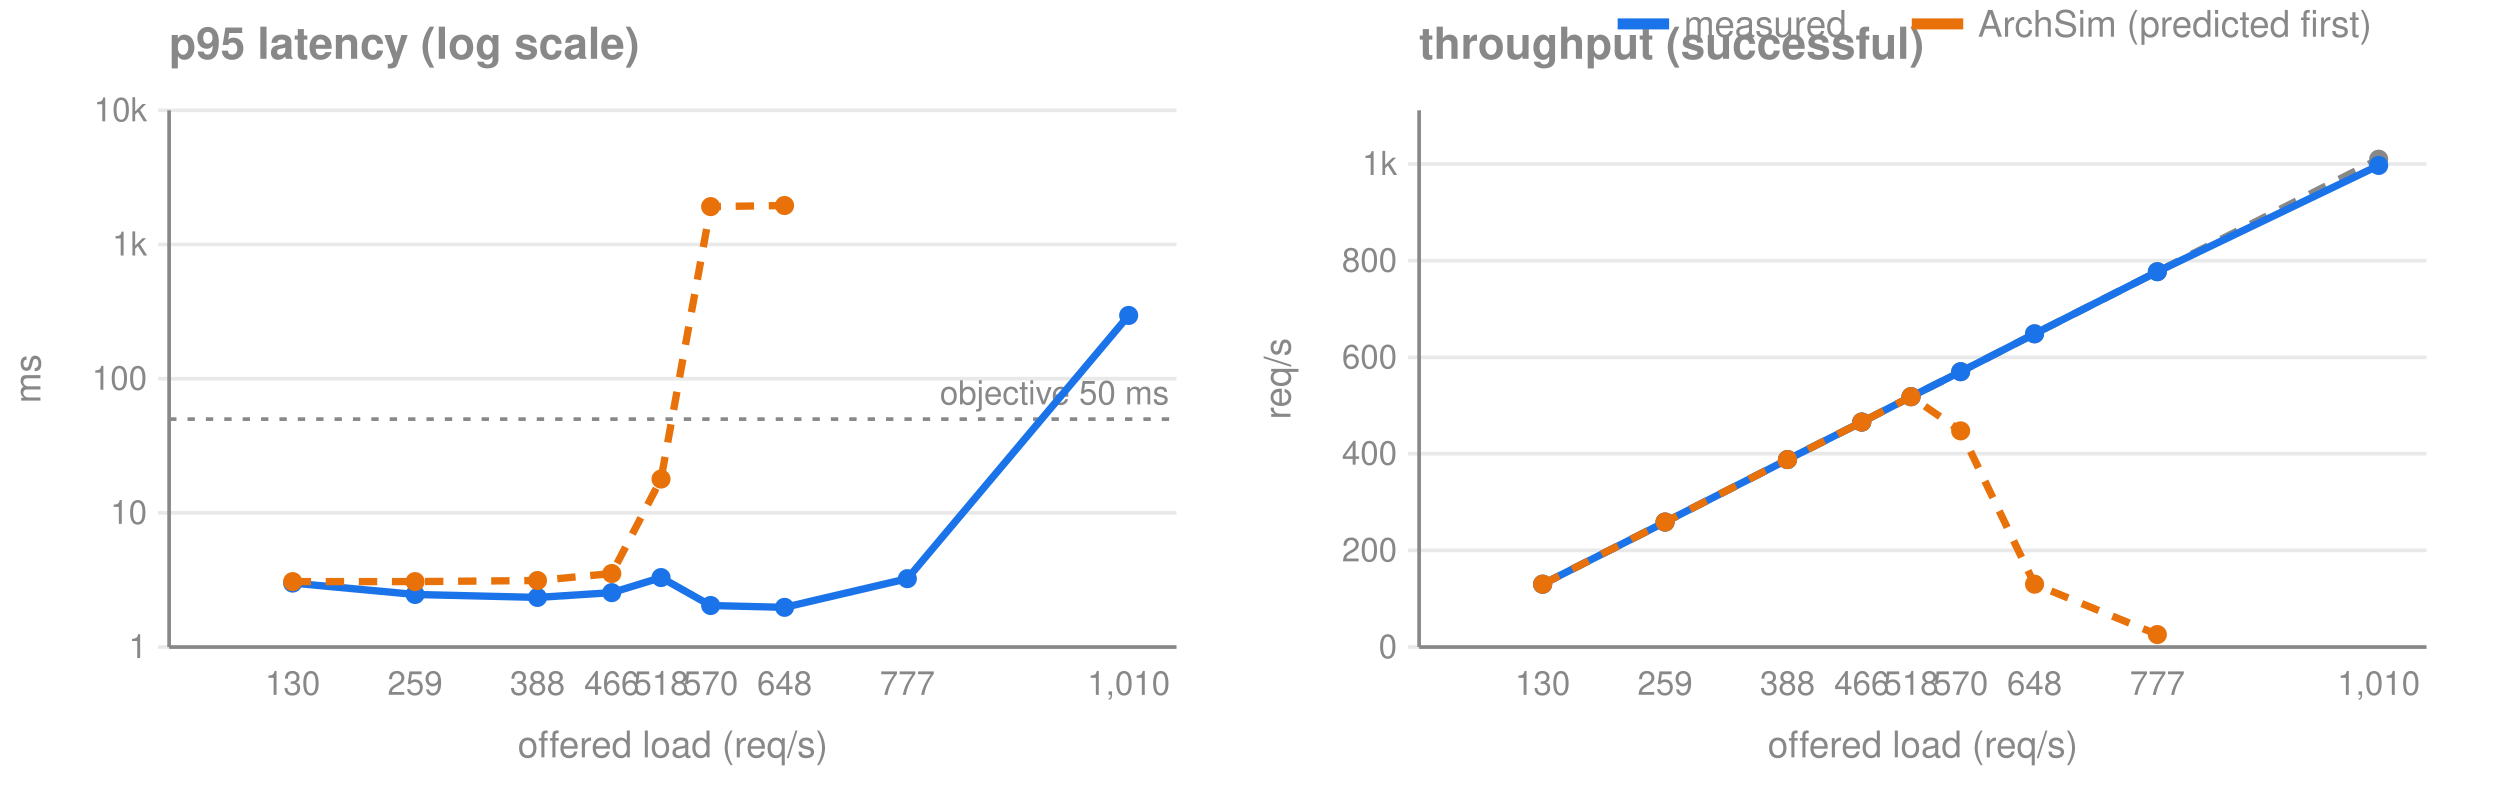
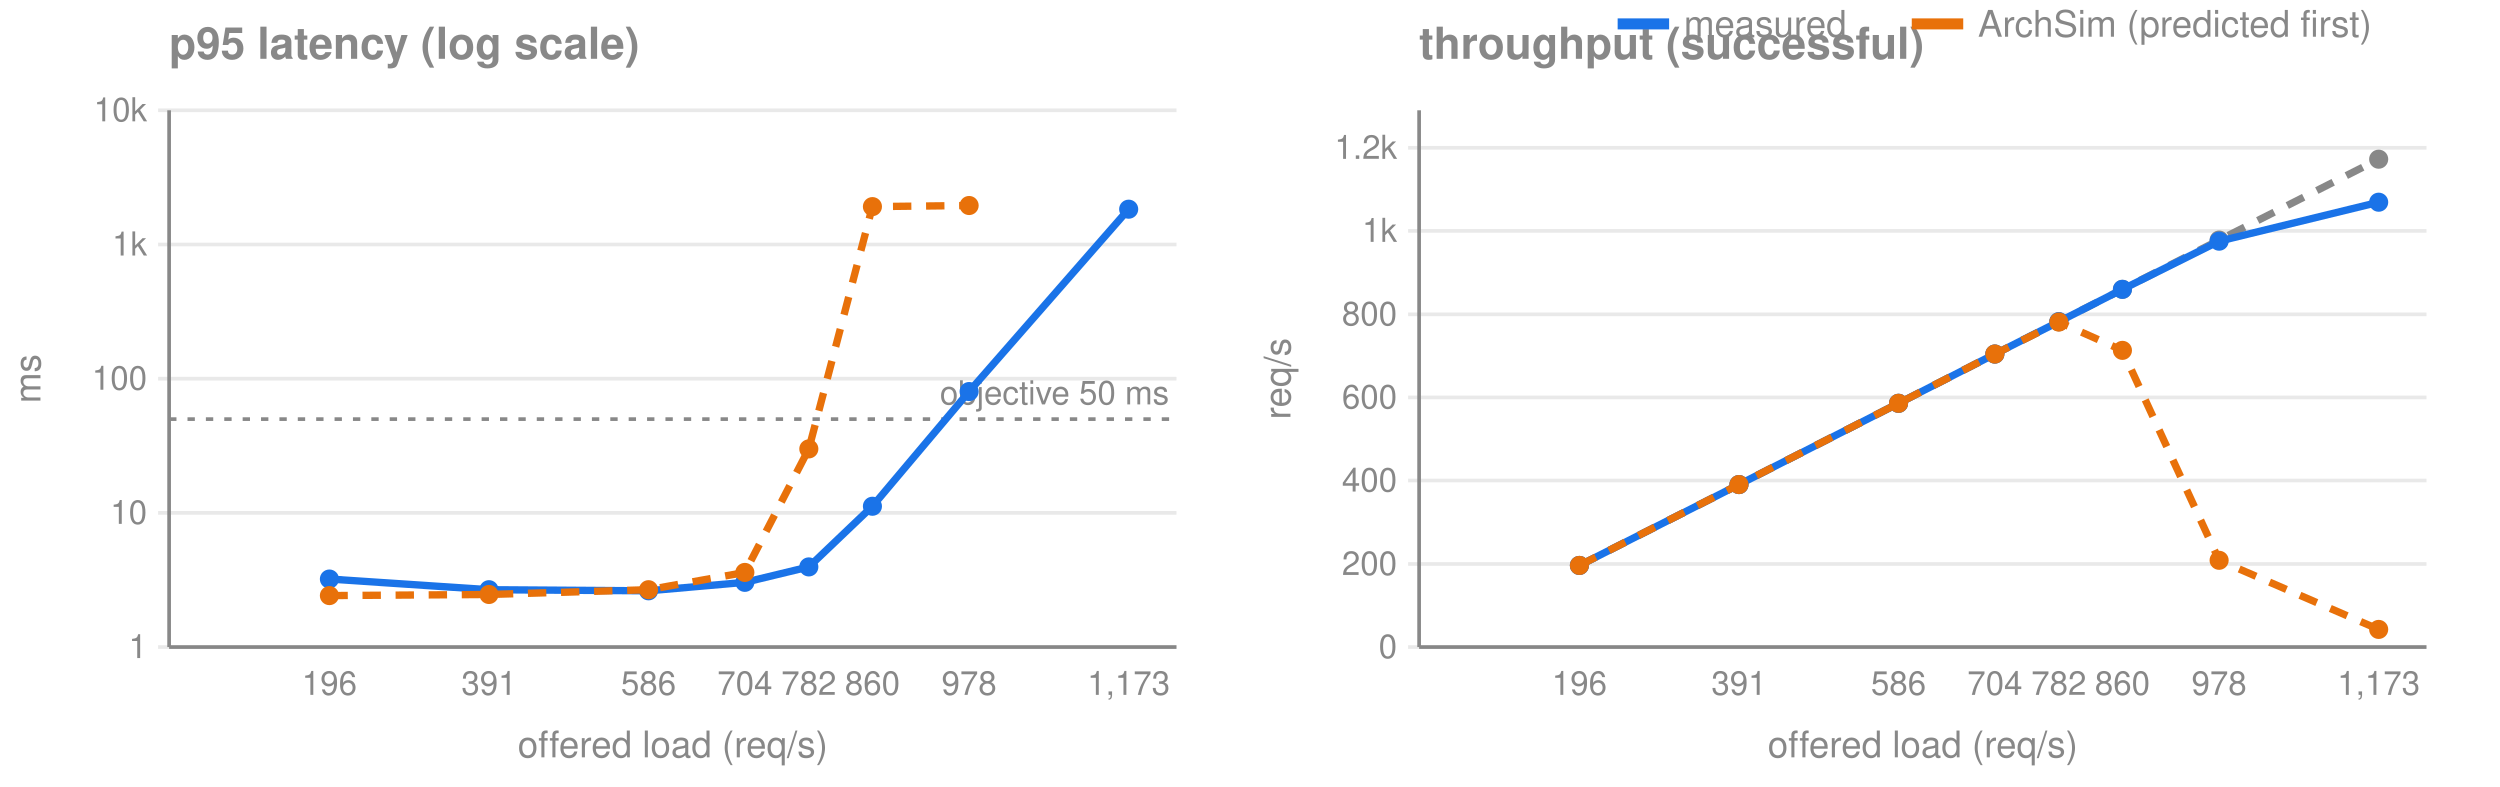
<svg xmlns="http://www.w3.org/2000/svg" viewBox="0 0 680 214" width="680" height="214" font-family="-apple-system, Segoe UI, Helvetica, Arial, sans-serif">
  <text x="46.0" y="16" font-size="12" font-weight="600" fill="#888888">p95 latency (log scale)</text>
  <line x1="46.0" y1="176.0" x2="320.0" y2="176.0" stroke="#888888" stroke-width="1" />
  <line x1="46.0" y1="30.0" x2="46.0" y2="176.0" stroke="#888888" stroke-width="1" />
  <line x1="43.0" y1="176.0" x2="320.0" y2="176.0" stroke="#888888" stroke-opacity="0.18" />
  <text x="40.0" y="179.0" font-size="9" text-anchor="end" fill="#888888">1</text>
  <line x1="43.0" y1="139.5" x2="320.0" y2="139.5" stroke="#888888" stroke-opacity="0.18" />
  <text x="40.0" y="142.5" font-size="9" text-anchor="end" fill="#888888">10</text>
  <line x1="43.0" y1="103.0" x2="320.0" y2="103.0" stroke="#888888" stroke-opacity="0.18" />
  <text x="40.0" y="106.0" font-size="9" text-anchor="end" fill="#888888">100</text>
  <line x1="43.0" y1="66.5" x2="320.0" y2="66.5" stroke="#888888" stroke-opacity="0.18" />
  <text x="40.0" y="69.5" font-size="9" text-anchor="end" fill="#888888">1k</text>
  <line x1="43.0" y1="30.0" x2="320.0" y2="30.0" stroke="#888888" stroke-opacity="0.18" />
  <text x="40.0" y="33.0" font-size="9" text-anchor="end" fill="#888888">10k</text>
-   <text x="79.6" y="189.0" font-size="9" text-anchor="middle" fill="#888888">130</text>
-   <text x="112.9" y="189.0" font-size="9" text-anchor="middle" fill="#888888">259</text>
-   <text x="146.2" y="189.0" font-size="9" text-anchor="middle" fill="#888888">388</text>
-   <text x="166.4" y="189.0" font-size="9" text-anchor="middle" fill="#888888">466</text>
-   <text x="179.8" y="189.0" font-size="9" text-anchor="middle" fill="#888888">518</text>
-   <text x="193.3" y="189.0" font-size="9" text-anchor="middle" fill="#888888">570</text>
-   <text x="213.4" y="189.0" font-size="9" text-anchor="middle" fill="#888888">648</text>
-   <text x="246.8" y="189.0" font-size="9" text-anchor="middle" fill="#888888">777</text>
-   <text x="307.0" y="189.0" font-size="9" text-anchor="middle" fill="#888888">1,010</text>
+   <text x="89.6" y="189.0" font-size="9" text-anchor="middle" fill="#888888">196</text>
+   <text x="133.0" y="189.0" font-size="9" text-anchor="middle" fill="#888888">391</text>
+   <text x="176.4" y="189.0" font-size="9" text-anchor="middle" fill="#888888">586</text>
+   <text x="202.6" y="189.0" font-size="9" text-anchor="middle" fill="#888888">704</text>
+   <text x="220.0" y="189.0" font-size="9" text-anchor="middle" fill="#888888">782</text>
+   <text x="237.3" y="189.0" font-size="9" text-anchor="middle" fill="#888888">860</text>
+   <text x="263.6" y="189.0" font-size="9" text-anchor="middle" fill="#888888">978</text>
+   <text x="307.0" y="189.0" font-size="9" text-anchor="middle" fill="#888888">1,173</text>
  <text x="183.0" y="206.0" font-size="10" text-anchor="middle" fill="#888888">offered load (req/s)</text>
  <text x="11" y="103.0" font-size="10" text-anchor="middle" fill="#888888" transform="rotate(-90 11 103.0)">ms</text>
  <line x1="46.0" y1="114.0" x2="320.0" y2="114.0" stroke="#888888" stroke-dasharray="2 3" />
  <text x="318.0" y="110.0" font-size="9" text-anchor="end" fill="#888888">objective 50 ms</text>
-   <polyline points="79.6,158.6 112.9,161.7 146.2,162.5 166.4,161.2 179.8,157.1 193.3,164.7 213.4,165.2 246.8,157.4 307.0,85.8" fill="none" stroke="#1a73e8" stroke-width="2" />
-   <circle cx="79.6" cy="158.6" r="2.6" fill="#1a73e8" />
-   <circle cx="112.9" cy="161.7" r="2.6" fill="#1a73e8" />
-   <circle cx="146.2" cy="162.5" r="2.6" fill="#1a73e8" />
-   <circle cx="166.4" cy="161.2" r="2.6" fill="#1a73e8" />
-   <circle cx="179.8" cy="157.1" r="2.6" fill="#1a73e8" />
-   <circle cx="193.3" cy="164.7" r="2.6" fill="#1a73e8" />
-   <circle cx="213.4" cy="165.2" r="2.6" fill="#1a73e8" />
-   <circle cx="246.8" cy="157.4" r="2.6" fill="#1a73e8" />
-   <circle cx="307.0" cy="85.8" r="2.6" fill="#1a73e8" />
-   <polyline points="79.6,158.2 112.9,158.2 146.2,157.9 166.4,156.0 179.8,130.3 193.3,56.2 213.4,55.9" fill="none" stroke="#e8710a" stroke-width="2" stroke-dasharray="5 4" />
-   <circle cx="79.6" cy="158.2" r="2.6" fill="#e8710a" />
-   <circle cx="112.9" cy="158.2" r="2.6" fill="#e8710a" />
-   <circle cx="146.2" cy="157.9" r="2.6" fill="#e8710a" />
-   <circle cx="166.4" cy="156.0" r="2.6" fill="#e8710a" />
-   <circle cx="179.8" cy="130.3" r="2.6" fill="#e8710a" />
-   <circle cx="193.3" cy="56.2" r="2.6" fill="#e8710a" />
-   <circle cx="213.4" cy="55.9" r="2.6" fill="#e8710a" />
+   <polyline points="89.6,157.5 133.0,160.4 176.4,160.7 202.6,158.4 220.0,154.2 237.3,137.7 263.6,106.5 307.0,56.9" fill="none" stroke="#1a73e8" stroke-width="2" />
+   <circle cx="89.6" cy="157.5" r="2.6" fill="#1a73e8" />
+   <circle cx="133.0" cy="160.4" r="2.6" fill="#1a73e8" />
+   <circle cx="176.4" cy="160.7" r="2.6" fill="#1a73e8" />
+   <circle cx="202.6" cy="158.4" r="2.6" fill="#1a73e8" />
+   <circle cx="220.0" cy="154.2" r="2.6" fill="#1a73e8" />
+   <circle cx="237.3" cy="137.7" r="2.6" fill="#1a73e8" />
+   <circle cx="263.6" cy="106.5" r="2.6" fill="#1a73e8" />
+   <circle cx="307.0" cy="56.9" r="2.6" fill="#1a73e8" />
+   <polyline points="89.6,162.0 133.0,161.7 176.4,160.4 202.6,155.7 220.0,122.1 237.3,56.2 263.6,55.9" fill="none" stroke="#e8710a" stroke-width="2" stroke-dasharray="5 4" />
+   <circle cx="89.6" cy="162.0" r="2.6" fill="#e8710a" />
+   <circle cx="133.0" cy="161.7" r="2.6" fill="#e8710a" />
+   <circle cx="176.4" cy="160.4" r="2.6" fill="#e8710a" />
+   <circle cx="202.6" cy="155.7" r="2.6" fill="#e8710a" />
+   <circle cx="220.0" cy="122.1" r="2.6" fill="#e8710a" />
+   <circle cx="237.3" cy="56.2" r="2.6" fill="#e8710a" />
+   <circle cx="263.6" cy="55.9" r="2.6" fill="#e8710a" />
  <text x="386.0" y="16" font-size="12" font-weight="600" fill="#888888">throughput (successful)</text>
  <line x1="386.0" y1="176.0" x2="660.0" y2="176.0" stroke="#888888" stroke-width="1" />
  <line x1="386.0" y1="30.0" x2="386.0" y2="176.0" stroke="#888888" stroke-width="1" />
  <line x1="383.0" y1="176.0" x2="660.0" y2="176.0" stroke="#888888" stroke-opacity="0.18" />
  <text x="380.0" y="179.0" font-size="9" text-anchor="end" fill="#888888">0</text>
-   <line x1="383.0" y1="149.7" x2="660.0" y2="149.7" stroke="#888888" stroke-opacity="0.18" />
-   <text x="380.0" y="152.7" font-size="9" text-anchor="end" fill="#888888">200</text>
-   <line x1="383.0" y1="123.4" x2="660.0" y2="123.4" stroke="#888888" stroke-opacity="0.18" />
-   <text x="380.0" y="126.4" font-size="9" text-anchor="end" fill="#888888">400</text>
-   <line x1="383.0" y1="97.2" x2="660.0" y2="97.2" stroke="#888888" stroke-opacity="0.18" />
-   <text x="380.0" y="100.2" font-size="9" text-anchor="end" fill="#888888">600</text>
-   <line x1="383.0" y1="70.9" x2="660.0" y2="70.9" stroke="#888888" stroke-opacity="0.18" />
-   <text x="380.0" y="73.9" font-size="9" text-anchor="end" fill="#888888">800</text>
-   <line x1="383.0" y1="44.6" x2="660.0" y2="44.6" stroke="#888888" stroke-opacity="0.18" />
-   <text x="380.0" y="47.6" font-size="9" text-anchor="end" fill="#888888">1k</text>
-   <text x="419.6" y="189.0" font-size="9" text-anchor="middle" fill="#888888">130</text>
-   <text x="452.9" y="189.0" font-size="9" text-anchor="middle" fill="#888888">259</text>
-   <text x="486.2" y="189.0" font-size="9" text-anchor="middle" fill="#888888">388</text>
-   <text x="506.4" y="189.0" font-size="9" text-anchor="middle" fill="#888888">466</text>
-   <text x="519.8" y="189.0" font-size="9" text-anchor="middle" fill="#888888">518</text>
-   <text x="533.3" y="189.0" font-size="9" text-anchor="middle" fill="#888888">570</text>
-   <text x="553.4" y="189.0" font-size="9" text-anchor="middle" fill="#888888">648</text>
-   <text x="586.8" y="189.0" font-size="9" text-anchor="middle" fill="#888888">777</text>
-   <text x="647.0" y="189.0" font-size="9" text-anchor="middle" fill="#888888">1,010</text>
+   <line x1="383.0" y1="153.4" x2="660.0" y2="153.4" stroke="#888888" stroke-opacity="0.18" />
+   <text x="380.0" y="156.4" font-size="9" text-anchor="end" fill="#888888">200</text>
+   <line x1="383.0" y1="130.7" x2="660.0" y2="130.7" stroke="#888888" stroke-opacity="0.18" />
+   <text x="380.0" y="133.7" font-size="9" text-anchor="end" fill="#888888">400</text>
+   <line x1="383.0" y1="108.1" x2="660.0" y2="108.1" stroke="#888888" stroke-opacity="0.18" />
+   <text x="380.0" y="111.1" font-size="9" text-anchor="end" fill="#888888">600</text>
+   <line x1="383.0" y1="85.5" x2="660.0" y2="85.5" stroke="#888888" stroke-opacity="0.18" />
+   <text x="380.0" y="88.5" font-size="9" text-anchor="end" fill="#888888">800</text>
+   <line x1="383.0" y1="62.8" x2="660.0" y2="62.8" stroke="#888888" stroke-opacity="0.18" />
+   <text x="380.0" y="65.8" font-size="9" text-anchor="end" fill="#888888">1k</text>
+   <line x1="383.0" y1="40.2" x2="660.0" y2="40.2" stroke="#888888" stroke-opacity="0.18" />
+   <text x="380.0" y="43.2" font-size="9" text-anchor="end" fill="#888888">1.2k</text>
+   <text x="429.6" y="189.0" font-size="9" text-anchor="middle" fill="#888888">196</text>
+   <text x="473.0" y="189.0" font-size="9" text-anchor="middle" fill="#888888">391</text>
+   <text x="516.4" y="189.0" font-size="9" text-anchor="middle" fill="#888888">586</text>
+   <text x="542.6" y="189.0" font-size="9" text-anchor="middle" fill="#888888">704</text>
+   <text x="560.0" y="189.0" font-size="9" text-anchor="middle" fill="#888888">782</text>
+   <text x="577.3" y="189.0" font-size="9" text-anchor="middle" fill="#888888">860</text>
+   <text x="603.6" y="189.0" font-size="9" text-anchor="middle" fill="#888888">978</text>
+   <text x="647.0" y="189.0" font-size="9" text-anchor="middle" fill="#888888">1,173</text>
  <text x="523.0" y="206.0" font-size="10" text-anchor="middle" fill="#888888">offered load (req/s)</text>
  <text x="351" y="103.0" font-size="10" text-anchor="middle" fill="#888888" transform="rotate(-90 351 103.0)">req/s</text>
-   <polyline points="419.6,158.9 452.9,142.0 486.2,125.0 506.4,114.8 519.8,107.9 533.3,101.1 553.4,90.8 586.8,73.9 647.0,43.3" fill="none" stroke="#888888" stroke-width="2" stroke-dasharray="5 4" />
-   <circle cx="419.6" cy="158.9" r="2.6" fill="#888888" />
-   <circle cx="452.9" cy="142.0" r="2.6" fill="#888888" />
-   <circle cx="486.2" cy="125.0" r="2.6" fill="#888888" />
-   <circle cx="506.4" cy="114.8" r="2.6" fill="#888888" />
-   <circle cx="519.8" cy="107.9" r="2.6" fill="#888888" />
-   <circle cx="533.3" cy="101.1" r="2.6" fill="#888888" />
-   <circle cx="553.4" cy="90.8" r="2.6" fill="#888888" />
-   <circle cx="586.8" cy="73.9" r="2.6" fill="#888888" />
+   <polyline points="429.6,153.8 473.0,131.8 516.4,109.7 542.6,96.3 560.0,87.5 577.3,78.7 603.6,65.3 647.0,43.3" fill="none" stroke="#888888" stroke-width="2" stroke-dasharray="5 4" />
+   <circle cx="429.6" cy="153.8" r="2.6" fill="#888888" />
+   <circle cx="473.0" cy="131.8" r="2.6" fill="#888888" />
+   <circle cx="516.4" cy="109.7" r="2.6" fill="#888888" />
+   <circle cx="542.6" cy="96.3" r="2.6" fill="#888888" />
+   <circle cx="560.0" cy="87.5" r="2.6" fill="#888888" />
+   <circle cx="577.3" cy="78.7" r="2.6" fill="#888888" />
+   <circle cx="603.6" cy="65.3" r="2.6" fill="#888888" />
  <circle cx="647.0" cy="43.3" r="2.6" fill="#888888" />
-   <polyline points="419.6,158.9 452.9,142.0 486.2,125.0 506.4,114.8 519.8,107.9 533.3,101.1 553.4,90.8 586.8,73.9 647.0,45.0" fill="none" stroke="#1a73e8" stroke-width="2" />
-   <circle cx="419.6" cy="158.9" r="2.6" fill="#1a73e8" />
-   <circle cx="452.9" cy="142.0" r="2.6" fill="#1a73e8" />
-   <circle cx="486.2" cy="125.0" r="2.6" fill="#1a73e8" />
-   <circle cx="506.4" cy="114.8" r="2.6" fill="#1a73e8" />
-   <circle cx="519.8" cy="107.9" r="2.6" fill="#1a73e8" />
-   <circle cx="533.3" cy="101.1" r="2.6" fill="#1a73e8" />
-   <circle cx="553.4" cy="90.8" r="2.6" fill="#1a73e8" />
-   <circle cx="586.8" cy="73.9" r="2.6" fill="#1a73e8" />
-   <circle cx="647.0" cy="45.0" r="2.6" fill="#1a73e8" />
-   <polyline points="419.6,158.9 452.9,142.0 486.2,125.0 506.4,114.8 519.8,107.9 533.3,117.2 553.4,158.9 586.8,172.6" fill="none" stroke="#e8710a" stroke-width="2" stroke-dasharray="5 4" />
-   <circle cx="419.6" cy="158.9" r="2.6" fill="#e8710a" />
-   <circle cx="452.9" cy="142.0" r="2.6" fill="#e8710a" />
-   <circle cx="486.2" cy="125.0" r="2.6" fill="#e8710a" />
-   <circle cx="506.4" cy="114.8" r="2.6" fill="#e8710a" />
-   <circle cx="519.8" cy="107.9" r="2.6" fill="#e8710a" />
-   <circle cx="533.3" cy="117.2" r="2.6" fill="#e8710a" />
-   <circle cx="553.4" cy="158.9" r="2.6" fill="#e8710a" />
-   <circle cx="586.8" cy="172.6" r="2.6" fill="#e8710a" />
+   <polyline points="429.6,153.8 473.0,131.8 516.4,109.7 542.6,96.3 560.0,87.5 577.3,78.7 603.6,65.6 647.0,55.0" fill="none" stroke="#1a73e8" stroke-width="2" />
+   <circle cx="429.6" cy="153.8" r="2.6" fill="#1a73e8" />
+   <circle cx="473.0" cy="131.8" r="2.6" fill="#1a73e8" />
+   <circle cx="516.4" cy="109.7" r="2.6" fill="#1a73e8" />
+   <circle cx="542.6" cy="96.3" r="2.6" fill="#1a73e8" />
+   <circle cx="560.0" cy="87.5" r="2.6" fill="#1a73e8" />
+   <circle cx="577.3" cy="78.7" r="2.6" fill="#1a73e8" />
+   <circle cx="603.6" cy="65.6" r="2.6" fill="#1a73e8" />
+   <circle cx="647.0" cy="55.0" r="2.6" fill="#1a73e8" />
+   <polyline points="429.6,153.8 473.0,131.8 516.4,109.7 542.6,96.3 560.0,87.6 577.3,95.3 603.6,152.4 647.0,171.2" fill="none" stroke="#e8710a" stroke-width="2" stroke-dasharray="5 4" />
+   <circle cx="429.6" cy="153.8" r="2.6" fill="#e8710a" />
+   <circle cx="473.0" cy="131.8" r="2.6" fill="#e8710a" />
+   <circle cx="516.4" cy="109.7" r="2.6" fill="#e8710a" />
+   <circle cx="542.6" cy="96.3" r="2.6" fill="#e8710a" />
+   <circle cx="560.0" cy="87.6" r="2.6" fill="#e8710a" />
+   <circle cx="577.3" cy="95.3" r="2.6" fill="#e8710a" />
+   <circle cx="603.6" cy="152.4" r="2.6" fill="#e8710a" />
+   <circle cx="647.0" cy="171.2" r="2.6" fill="#e8710a" />
  <rect x="440" y="5" width="14" height="3" fill="#1a73e8" />
  <text x="458" y="10" font-size="10" fill="#888888">measured</text>
  <rect x="520" y="5" width="14" height="3" fill="#e8710a" />
  <text x="538" y="10" font-size="10" fill="#888888">ArchSim (predicted first)</text>
</svg>
